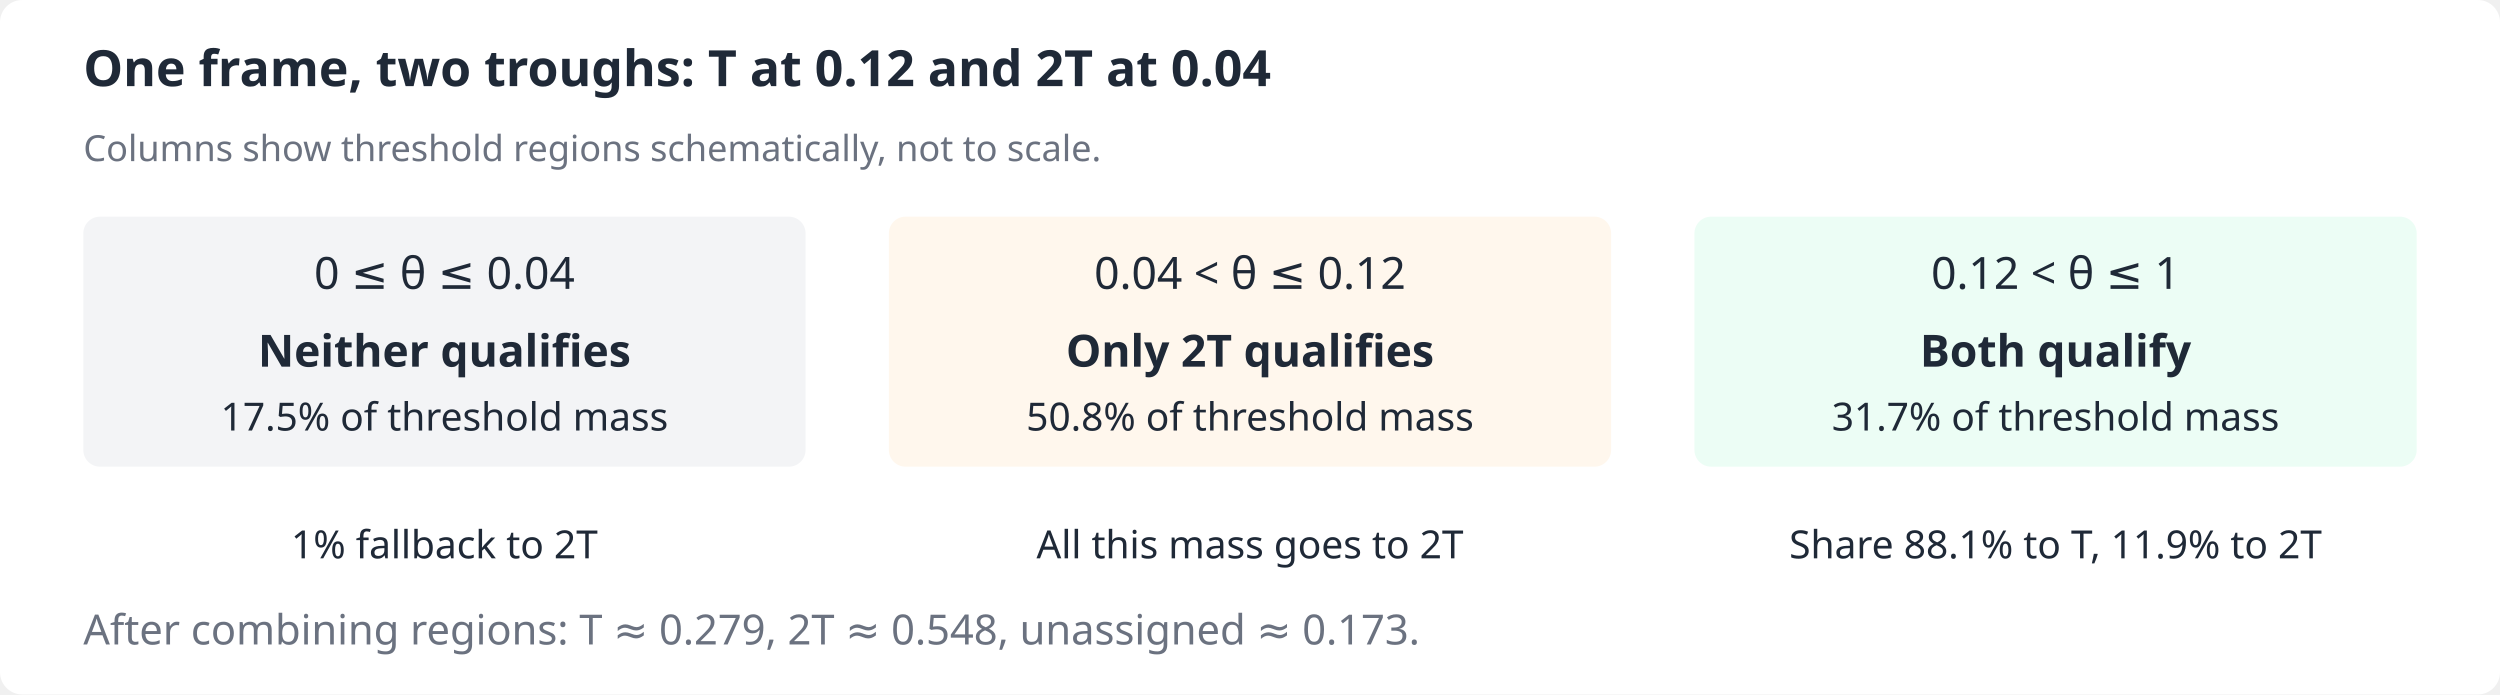
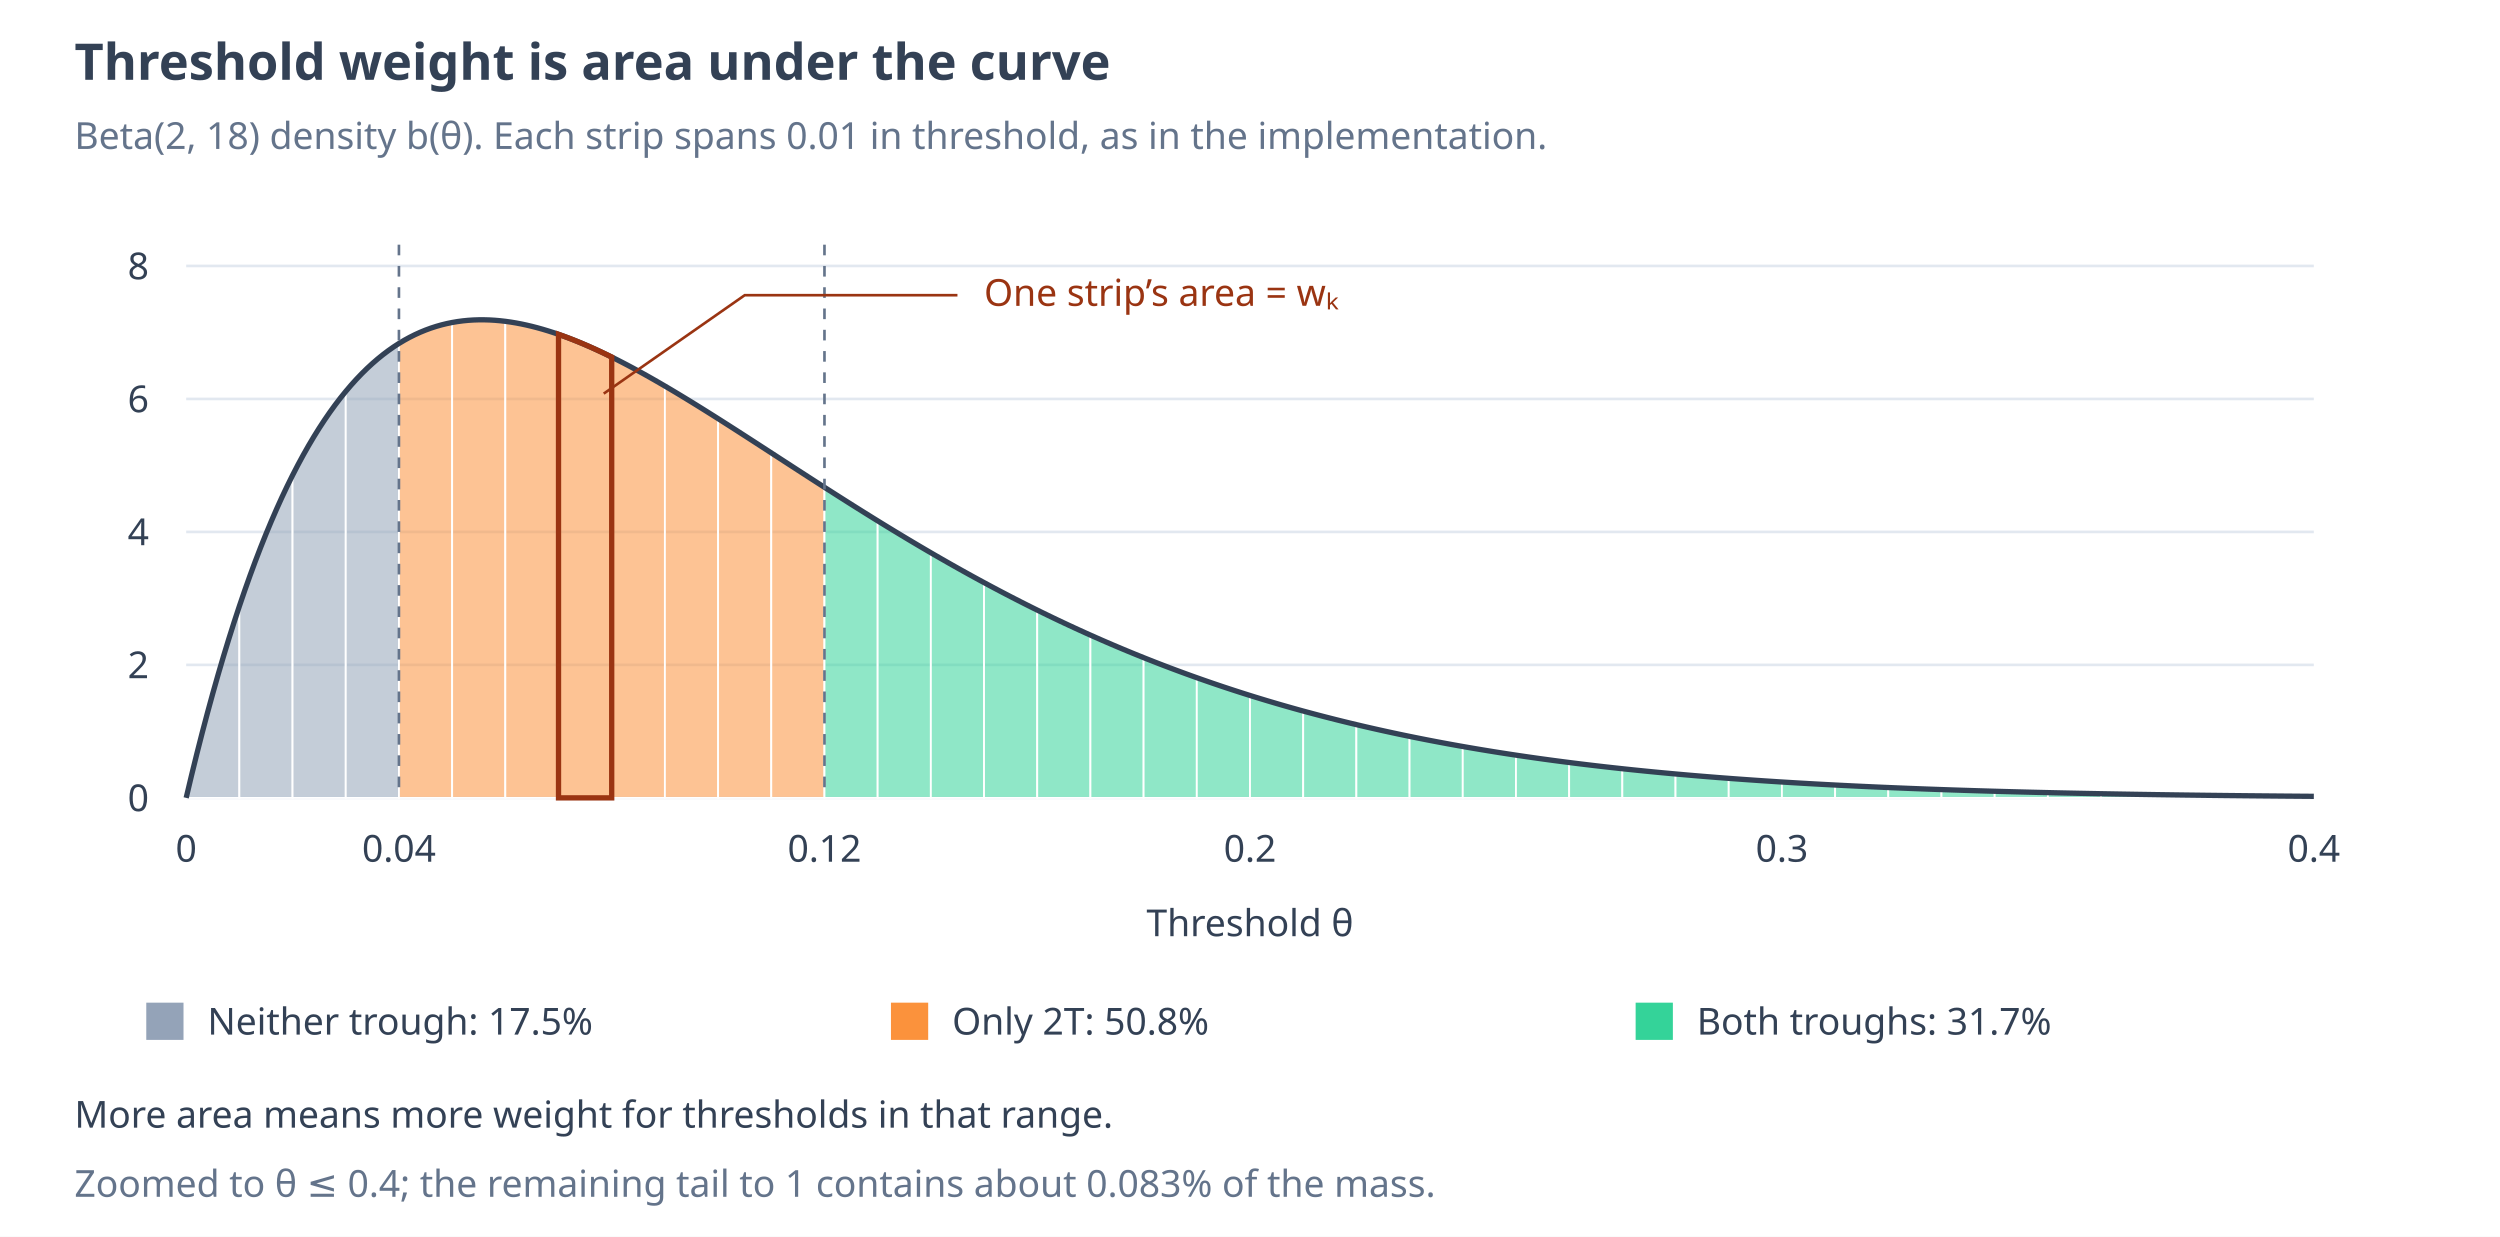
- <svg xmlns="http://www.w3.org/2000/svg" width="900" height="250" viewBox="0 0 900 250" role="img" aria-labelledby="title desc">
-   <rect width="900" height="250" rx="8" fill="white" />
-   <g font-family="sans-serif" fill="#1f2937">
-     <text x="30" y="31" font-size="18" font-weight="bold">One frame, two troughs: T at 0.12 and 2T at 0.04</text>
-     <text x="30" y="58" font-size="13" fill="#6b7280">Columns show threshold regions schematically, not to scale.</text>
-     <rect x="30" y="78" width="260" height="90" rx="6" fill="#f3f4f6" />
-     <rect x="320" y="78" width="260" height="90" rx="6" fill="#fff7ed" />
-     <rect x="610" y="78" width="260" height="90" rx="6" fill="#ecfdf5" />
-     <g text-anchor="middle" font-size="16">
-       <text x="160" y="104">0 ≤ θ ≤ 0.04</text>
-       <text x="450" y="104">0.04 &lt; θ ≤ 0.12</text>
-       <text x="740" y="104">0.12 &lt; θ ≤ 1</text>
-       <text x="160" y="132" font-weight="bold">Neither qualifies</text>
-       <text x="450" y="132" font-weight="bold">Only 2T qualifies</text>
-       <text x="740" y="132" font-weight="bold">Both qualify</text>
-       <text x="160" y="155" font-size="14">17.5% of threshold mass</text>
-       <text x="450" y="155" font-size="14">50.8% of threshold mass</text>
-       <text x="740" y="155" font-size="14">31.7% of threshold mass</text>
-       <text x="160" y="201" font-size="14">1% fallback to 2T</text>
-       <text x="450" y="201" font-size="14">All this mass goes to 2T</text>
-       <text x="740" y="201" font-size="14">Share 88.1% to T, 11.9% to 2T</text>
-     </g>
-     <text x="30" y="232" font-size="15" fill="#6b7280">After combining regions: T ≈ 0.279, 2T ≈ 0.548, unassigned ≈ 0.173.</text>
+ <svg xmlns="http://www.w3.org/2000/svg" width="940" height="465" viewBox="0 0 940 465" role="img" aria-labelledby="title desc">
+   <rect width="940" height="465" fill="white" />
+   <g font-family="sans-serif" font-size="14" fill="#334155">
+     <text x="28" y="30" font-size="19" font-weight="bold">Threshold weight is area under the curve</text>
+     <text x="28" y="56" fill="#64748b">Beta(2, 18) density b(θ). Each strip spans 0.01 in threshold, as in the implementation.</text>
+     <path d="M70 300H870" stroke="#e2e8f0" />
+     <text x="56" y="305" text-anchor="end">0</text>
+     <path d="M70 250H870" stroke="#e2e8f0" />
+     <text x="56" y="255" text-anchor="end">2</text>
+     <path d="M70 200H870" stroke="#e2e8f0" />
+     <text x="56" y="205" text-anchor="end">4</text>
+     <path d="M70 150H870" stroke="#e2e8f0" />
+     <text x="56" y="155" text-anchor="end">6</text>
+     <path d="M70 100H870" stroke="#e2e8f0" />
+     <text x="56" y="105" text-anchor="end">8</text>
+     <path d="M70.000 300.000L70.000 300.000L72.500 289.537L75.000 279.515L77.500 269.921L80.000 260.742L82.500 251.965L85.000 243.578L87.500 235.570L90.000 227.928L90.000 300.000Z" fill="#94a3b8" fill-opacity="0.55" stroke="white" stroke-width="0.7" />
+     <path d="M90.000 300.000L90.000 227.928L92.500 220.642L95.000 213.701L97.500 207.093L100.000 200.809L102.500 194.838L105.000 189.170L107.500 183.796L110.000 178.706L110.000 300.000Z" fill="#94a3b8" fill-opacity="0.55" stroke="white" stroke-width="0.7" />
+     <path d="M110.000 300.000L110.000 178.706L112.500 173.891L115.000 169.343L117.500 165.052L120.000 161.010L122.500 157.208L125.000 153.640L127.500 150.297L130.000 147.171L130.000 300.000Z" fill="#94a3b8" fill-opacity="0.55" stroke="white" stroke-width="0.7" />
+     <path d="M130.000 300.000L130.000 147.171L132.500 144.255L135.000 141.541L137.500 139.024L140.000 136.695L142.500 134.549L145.000 132.579L147.500 130.778L150.000 129.141L150.000 300.000Z" fill="#94a3b8" fill-opacity="0.55" stroke="white" stroke-width="0.7" />
+     <path d="M150.000 300.000L150.000 129.141L152.500 127.662L155.000 126.334L157.500 125.153L160.000 124.112L162.500 123.207L165.000 122.432L167.500 121.783L170.000 121.254L170.000 300.000Z" fill="#fb923c" fill-opacity="0.55" stroke="white" stroke-width="0.7" />
+     <path d="M170.000 300.000L170.000 121.254L172.500 120.840L175.000 120.538L177.500 120.343L180.000 120.250L182.500 120.255L185.000 120.354L187.500 120.544L190.000 120.819L190.000 300.000Z" fill="#fb923c" fill-opacity="0.55" stroke="white" stroke-width="0.7" />
+     <path d="M190.000 300.000L190.000 120.819L192.500 121.178L195.000 121.615L197.500 122.128L200.000 122.713L202.500 123.367L205.000 124.086L207.500 124.868L210.000 125.709L210.000 300.000Z" fill="#fb923c" fill-opacity="0.55" stroke="white" stroke-width="0.7" />
+     <path d="M210.000 300.000L210.000 125.709L212.500 126.607L215.000 127.559L217.500 128.562L220.000 129.613L222.500 130.710L225.000 131.850L227.500 133.032L230.000 134.252L230.000 300.000Z" fill="#fb923c" fill-opacity="0.55" stroke="white" stroke-width="0.7" />
+     <path d="M230.000 300.000L230.000 134.252L232.500 135.508L235.000 136.799L237.500 138.122L240.000 139.475L242.500 140.856L245.000 142.263L247.500 143.695L250.000 145.150L250.000 300.000Z" fill="#fb923c" fill-opacity="0.55" stroke="white" stroke-width="0.7" />
+     <path d="M250.000 300.000L250.000 145.150L252.500 146.625L255.000 148.120L257.500 149.633L260.000 151.161L262.500 152.705L265.000 154.262L267.500 155.831L270.000 157.410L270.000 300.000Z" fill="#fb923c" fill-opacity="0.55" stroke="white" stroke-width="0.7" />
+     <path d="M270.000 300.000L270.000 157.410L272.500 158.999L275.000 160.596L277.500 162.200L280.000 163.809L282.500 165.424L285.000 167.042L287.500 168.663L290.000 170.285L290.000 300.000Z" fill="#fb923c" fill-opacity="0.55" stroke="white" stroke-width="0.7" />
+     <path d="M290.000 300.000L290.000 170.285L292.500 171.909L295.000 173.532L297.500 175.154L300.000 176.775L302.500 178.393L305.000 180.007L307.500 181.618L310.000 183.224L310.000 300.000Z" fill="#fb923c" fill-opacity="0.55" stroke="white" stroke-width="0.7" />
+     <path d="M310.000 300.000L310.000 183.224L312.500 184.825L315.000 186.420L317.500 188.008L320.000 189.589L322.500 191.162L325.000 192.727L327.500 194.284L330.000 195.831L330.000 300.000Z" fill="#34d399" fill-opacity="0.55" stroke="white" stroke-width="0.7" />
+     <path d="M330.000 300.000L330.000 195.831L332.500 197.369L335.000 198.897L337.500 200.415L340.000 201.922L342.500 203.417L345.000 204.902L347.500 206.374L350.000 207.835L350.000 300.000Z" fill="#34d399" fill-opacity="0.55" stroke="white" stroke-width="0.7" />
+     <path d="M350.000 300.000L350.000 207.835L352.500 209.283L355.000 210.719L357.500 212.141L360.000 213.551L362.500 214.948L365.000 216.331L367.500 217.701L370.000 219.057L370.000 300.000Z" fill="#34d399" fill-opacity="0.55" stroke="white" stroke-width="0.7" />
+     <path d="M370.000 300.000L370.000 219.057L372.500 220.399L375.000 221.727L377.500 223.041L380.000 224.341L382.500 225.626L385.000 226.897L387.500 228.153L390.000 229.395L390.000 300.000Z" fill="#34d399" fill-opacity="0.55" stroke="white" stroke-width="0.7" />
+     <path d="M390.000 300.000L390.000 229.395L392.500 230.622L395.000 231.835L397.500 233.033L400.000 234.216L402.500 235.384L405.000 236.538L407.500 237.677L410.000 238.801L410.000 300.000Z" fill="#34d399" fill-opacity="0.55" stroke="white" stroke-width="0.7" />
+     <path d="M410.000 300.000L410.000 238.801L412.500 239.911L415.000 241.006L417.500 242.086L420.000 243.151L422.500 244.202L425.000 245.239L427.500 246.260L430.000 247.268L430.000 300.000Z" fill="#34d399" fill-opacity="0.55" stroke="white" stroke-width="0.7" />
+     <path d="M430.000 300.000L430.000 247.268L432.500 248.261L435.000 249.240L437.500 250.205L440.000 251.155L442.500 252.092L445.000 253.014L447.500 253.923L450.000 254.818L450.000 300.000Z" fill="#34d399" fill-opacity="0.55" stroke="white" stroke-width="0.7" />
+     <path d="M450.000 300.000L450.000 254.818L452.500 255.699L455.000 256.567L457.500 257.421L460.000 258.262L462.500 259.090L465.000 259.904L467.500 260.706L470.000 261.494L470.000 300.000Z" fill="#34d399" fill-opacity="0.55" stroke="white" stroke-width="0.7" />
+     <path d="M470.000 300.000L470.000 261.494L472.500 262.270L475.000 263.033L477.500 263.784L480.000 264.522L482.500 265.248L485.000 265.961L487.500 266.663L490.000 267.353L490.000 300.000Z" fill="#34d399" fill-opacity="0.55" stroke="white" stroke-width="0.7" />
+     <path d="M490.000 300.000L490.000 267.353L492.500 268.031L495.000 268.697L497.500 269.352L500.000 269.995L502.500 270.628L505.000 271.249L507.500 271.859L510.000 272.458L510.000 300.000Z" fill="#34d399" fill-opacity="0.55" stroke="white" stroke-width="0.7" />
+     <path d="M510.000 300.000L510.000 272.458L512.500 273.046L515.000 273.624L517.500 274.192L520.000 274.749L522.500 275.296L525.000 275.833L527.500 276.360L530.000 276.877L530.000 300.000Z" fill="#34d399" fill-opacity="0.55" stroke="white" stroke-width="0.7" />
+     <path d="M530.000 300.000L530.000 276.877L532.500 277.385L535.000 277.883L537.500 278.372L540.000 278.852L542.500 279.322L545.000 279.783L547.500 280.236L550.000 280.680L550.000 300.000Z" fill="#34d399" fill-opacity="0.55" stroke="white" stroke-width="0.7" />
+     <path d="M550.000 300.000L550.000 280.680L552.500 281.115L555.000 281.542L557.500 281.961L560.000 282.371L562.500 282.773L565.000 283.167L567.500 283.554L570.000 283.933L570.000 300.000Z" fill="#34d399" fill-opacity="0.55" stroke="white" stroke-width="0.7" />
+     <path d="M570.000 300.000L570.000 283.933L572.500 284.304L575.000 284.667L577.500 285.024L580.000 285.373L582.500 285.715L585.000 286.050L587.500 286.378L590.000 286.699L590.000 300.000Z" fill="#34d399" fill-opacity="0.55" stroke="white" stroke-width="0.7" />
+     <path d="M590.000 300.000L590.000 286.699L592.500 287.014L595.000 287.322L597.500 287.624L600.000 287.919L602.500 288.208L605.000 288.491L607.500 288.769L610.000 289.040L610.000 300.000Z" fill="#34d399" fill-opacity="0.55" stroke="white" stroke-width="0.7" />
+     <path d="M610.000 300.000L610.000 289.040L612.500 289.305L615.000 289.565L617.500 289.819L620.000 290.068L622.500 290.311L625.000 290.549L627.500 290.782L630.000 291.010L630.000 300.000Z" fill="#34d399" fill-opacity="0.55" stroke="white" stroke-width="0.7" />
+     <path d="M630.000 300.000L630.000 291.010L632.500 291.232L635.000 291.450L637.500 291.663L640.000 291.871L642.500 292.075L645.000 292.274L647.500 292.469L650.000 292.659L650.000 300.000Z" fill="#34d399" fill-opacity="0.55" stroke="white" stroke-width="0.7" />
+     <path d="M650.000 300.000L650.000 292.659L652.500 292.845L655.000 293.027L657.500 293.204L660.000 293.378L662.500 293.547L665.000 293.713L667.500 293.875L670.000 294.033L670.000 300.000Z" fill="#34d399" fill-opacity="0.55" stroke="white" stroke-width="0.7" />
+     <path d="M670.000 300.000L670.000 294.033L672.500 294.187L675.000 294.338L677.500 294.486L680.000 294.630L682.500 294.770L685.000 294.907L687.500 295.041L690.000 295.172L690.000 300.000Z" fill="#34d399" fill-opacity="0.55" stroke="white" stroke-width="0.7" />
+     <path d="M690.000 300.000L690.000 295.172L692.500 295.300L695.000 295.424L697.500 295.546L700.000 295.665L702.500 295.781L705.000 295.894L707.500 296.004L710.000 296.112L710.000 300.000Z" fill="#34d399" fill-opacity="0.55" stroke="white" stroke-width="0.7" />
+     <path d="M710.000 300.000L710.000 296.112L712.500 296.217L715.000 296.319L717.500 296.419L720.000 296.517L722.500 296.612L725.000 296.704L727.500 296.795L730.000 296.883L730.000 300.000Z" fill="#34d399" fill-opacity="0.55" stroke="white" stroke-width="0.7" />
+     <path d="M730.000 300.000L730.000 296.883L732.500 296.969L735.000 297.053L737.500 297.134L740.000 297.214L742.500 297.292L745.000 297.367L747.500 297.441L750.000 297.513L750.000 300.000Z" fill="#34d399" fill-opacity="0.55" stroke="white" stroke-width="0.7" />
+     <path d="M750.000 300.000L750.000 297.513L752.500 297.583L755.000 297.651L757.500 297.718L760.000 297.782L762.500 297.845L765.000 297.907L767.500 297.967L770.000 298.025L770.000 300.000Z" fill="#34d399" fill-opacity="0.55" stroke="white" stroke-width="0.7" />
+     <path d="M770.000 300.000L770.000 298.025L772.500 298.082L775.000 298.137L777.500 298.191L780.000 298.243L782.500 298.294L785.000 298.344L787.500 298.392L790.000 298.439L790.000 300.000Z" fill="#34d399" fill-opacity="0.55" stroke="white" stroke-width="0.7" />
+     <path d="M790.000 300.000L790.000 298.439L792.500 298.485L795.000 298.530L797.500 298.573L800.000 298.615L802.500 298.656L805.000 298.696L807.500 298.735L810.000 298.773L810.000 300.000Z" fill="#34d399" fill-opacity="0.55" stroke="white" stroke-width="0.7" />
+     <path d="M810.000 300.000L810.000 298.773L812.500 298.809L815.000 298.845L817.500 298.880L820.000 298.914L822.500 298.947L825.000 298.978L827.500 299.010L830.000 299.040L830.000 300.000Z" fill="#34d399" fill-opacity="0.55" stroke="white" stroke-width="0.7" />
+     <path d="M830.000 300.000L830.000 299.040L832.500 299.069L835.000 299.098L837.500 299.125L840.000 299.152L842.500 299.178L845.000 299.204L847.500 299.228L850.000 299.252L850.000 300.000Z" fill="#34d399" fill-opacity="0.55" stroke="white" stroke-width="0.7" />
+     <path d="M850.000 300.000L850.000 299.252L852.500 299.276L855.000 299.298L857.500 299.320L860.000 299.342L862.500 299.362L865.000 299.383L867.500 299.402L870.000 299.421L870.000 300.000Z" fill="#34d399" fill-opacity="0.55" stroke="white" stroke-width="0.7" />
+     <path d="M70.000 300.000L72.000 291.594L74.000 283.472L76.000 275.627L78.000 268.053L80.000 260.742L82.000 253.689L84.000 246.887L86.000 240.330L88.000 234.013L90.000 227.928L92.000 222.072L94.000 216.437L96.000 211.018L98.000 205.811L100.000 200.809L102.000 196.007L104.000 191.401L106.000 186.986L108.000 182.755L110.000 178.706L112.000 174.833L114.000 171.131L116.000 167.596L118.000 164.224L120.000 161.010L122.000 157.950L124.000 155.040L126.000 152.276L128.000 149.654L130.000 147.171L132.000 144.821L134.000 142.603L136.000 140.511L138.000 138.543L140.000 136.695L142.000 134.964L144.000 133.346L146.000 131.839L148.000 130.438L150.000 129.141L152.000 127.945L154.000 126.847L156.000 125.844L158.000 124.934L160.000 124.112L162.000 123.377L164.000 122.727L166.000 122.158L168.000 121.667L170.000 121.254L172.000 120.914L174.000 120.646L176.000 120.447L178.000 120.316L180.000 120.250L182.000 120.246L184.000 120.303L186.000 120.419L188.000 120.592L190.000 120.819L192.000 121.100L194.000 121.431L196.000 121.811L198.000 122.239L200.000 122.713L202.000 123.231L204.000 123.791L206.000 124.391L208.000 125.032L210.000 125.709L212.000 126.423L214.000 127.172L216.000 127.954L218.000 128.768L220.000 129.613L222.000 130.487L224.000 131.389L226.000 132.318L228.000 133.273L230.000 134.252L232.000 135.254L234.000 136.279L236.000 137.324L238.000 138.390L240.000 139.475L242.000 140.577L244.000 141.697L246.000 142.833L248.000 143.984L250.000 145.150L252.000 146.328L254.000 147.520L256.000 148.723L258.000 149.937L260.000 151.161L262.000 152.395L264.000 153.638L266.000 154.888L268.000 156.146L270.000 157.410L272.000 158.680L274.000 159.956L276.000 161.237L278.000 162.521L280.000 163.809L282.000 165.101L284.000 166.394L286.000 167.690L288.000 168.987L290.000 170.285L292.000 171.584L294.000 172.883L296.000 174.181L298.000 175.479L300.000 176.775L302.000 178.069L304.000 179.362L306.000 180.652L308.000 181.940L310.000 183.224L312.000 184.505L314.000 185.782L316.000 187.056L318.000 188.325L320.000 189.589L322.000 190.848L324.000 192.102L326.000 193.351L328.000 194.594L330.000 195.831L332.000 197.063L334.000 198.287L336.000 199.505L338.000 200.717L340.000 201.922L342.000 203.119L344.000 204.309L346.000 205.492L348.000 206.667L350.000 207.835L352.000 208.994L354.000 210.146L356.000 211.289L358.000 212.425L360.000 213.551L362.000 214.670L364.000 215.780L366.000 216.881L368.000 217.973L370.000 219.057L372.000 220.132L374.000 221.198L376.000 222.254L378.000 223.302L380.000 224.341L382.000 225.370L384.000 226.390L386.000 227.401L388.000 228.403L390.000 229.395L392.000 230.378L394.000 231.352L396.000 232.316L398.000 233.271L400.000 234.216L402.000 235.152L404.000 236.078L406.000 236.995L408.000 237.903L410.000 238.801L412.000 239.690L414.000 240.569L416.000 241.439L418.000 242.300L420.000 243.151L422.000 243.993L424.000 244.826L426.000 245.649L428.000 246.463L430.000 247.268L432.000 248.064L434.000 248.850L436.000 249.628L438.000 250.396L440.000 251.155L442.000 251.906L444.000 252.647L446.000 253.380L448.000 254.103L450.000 254.818L452.000 255.524L454.000 256.222L456.000 256.910L458.000 257.590L460.000 258.262L462.000 258.925L464.000 259.580L466.000 260.226L468.000 260.864L470.000 261.494L472.000 262.116L474.000 262.729L476.000 263.335L478.000 263.932L480.000 264.522L482.000 265.103L484.000 265.677L486.000 266.243L488.000 266.802L490.000 267.353L492.000 267.896L494.000 268.432L496.000 268.960L498.000 269.482L500.000 269.995L502.000 270.502L504.000 271.001L506.000 271.494L508.000 271.979L510.000 272.458L512.000 272.930L514.000 273.394L516.000 273.853L518.000 274.304L520.000 274.749L522.000 275.187L524.000 275.619L526.000 276.045L528.000 276.464L530.000 276.877L532.000 277.284L534.000 277.685L536.000 278.080L538.000 278.469L540.000 278.852L542.000 279.229L544.000 279.600L546.000 279.966L548.000 280.326L550.000 280.680L552.000 281.029L554.000 281.372L556.000 281.710L558.000 282.043L560.000 282.371L562.000 282.693L564.000 283.011L566.000 283.323L568.000 283.630L570.000 283.933L572.000 284.230L574.000 284.523L576.000 284.811L578.000 285.094L580.000 285.373L582.000 285.647L584.000 285.917L586.000 286.182L588.000 286.443L590.000 286.699L592.000 286.951L594.000 287.200L596.000 287.443L598.000 287.683L600.000 287.919L602.000 288.151L604.000 288.379L606.000 288.603L608.000 288.823L610.000 289.040L612.000 289.253L614.000 289.462L616.000 289.667L618.000 289.869L620.000 290.068L622.000 290.263L624.000 290.455L626.000 290.643L628.000 290.828L630.000 291.010L632.000 291.188L634.000 291.364L636.000 291.536L638.000 291.705L640.000 291.871L642.000 292.035L644.000 292.195L646.000 292.353L648.000 292.507L650.000 292.659L652.000 292.808L654.000 292.954L656.000 293.098L658.000 293.239L660.000 293.378L662.000 293.514L664.000 293.647L666.000 293.778L668.000 293.907L670.000 294.033L672.000 294.157L674.000 294.278L676.000 294.398L678.000 294.515L680.000 294.630L682.000 294.742L684.000 294.853L686.000 294.961L688.000 295.068L690.000 295.172L692.000 295.274L694.000 295.375L696.000 295.473L698.000 295.570L700.000 295.665L702.000 295.758L704.000 295.849L706.000 295.938L708.000 296.026L710.000 296.112L712.000 296.196L714.000 296.278L716.000 296.359L718.000 296.439L720.000 296.517L722.000 296.593L724.000 296.668L726.000 296.741L728.000 296.813L730.000 296.883L732.000 296.952L734.000 297.019L736.000 297.086L738.000 297.150L740.000 297.214L742.000 297.276L744.000 297.337L746.000 297.397L748.000 297.456L750.000 297.513L752.000 297.569L754.000 297.624L756.000 297.678L758.000 297.731L760.000 297.782L762.000 297.833L764.000 297.883L766.000 297.931L768.000 297.979L770.000 298.025L772.000 298.071L774.000 298.115L776.000 298.159L778.000 298.201L780.000 298.243L782.000 298.284L784.000 298.324L786.000 298.363L788.000 298.402L790.000 298.439L792.000 298.476L794.000 298.512L796.000 298.547L798.000 298.581L800.000 298.615L802.000 298.648L804.000 298.680L806.000 298.712L808.000 298.743L810.000 298.773L812.000 298.802L814.000 298.831L816.000 298.859L818.000 298.887L820.000 298.914L822.000 298.940L824.000 298.966L826.000 298.991L828.000 299.016L830.000 299.040L832.000 299.063L834.000 299.086L836.000 299.109L838.000 299.131L840.000 299.152L842.000 299.173L844.000 299.194L846.000 299.214L848.000 299.233L850.000 299.252L852.000 299.271L854.000 299.289L856.000 299.307L858.000 299.325L860.000 299.342L862.000 299.358L864.000 299.375L866.000 299.390L868.000 299.406L870.000 299.421" fill="none" stroke="#334155" stroke-width="2" />
+     <path d="M150.0 92V300" stroke="#64748b" stroke-dasharray="4 4" />
+     <path d="M310.0 92V300" stroke="#64748b" stroke-dasharray="4 4" />
+     <text x="70" y="324" text-anchor="middle">0</text>
+     <text x="150.0" y="324" text-anchor="middle">0.04</text>
+     <text x="310.0" y="324" text-anchor="middle">0.12</text>
+     <text x="470.0" y="324" text-anchor="middle">0.2</text>
+     <text x="670.0" y="324" text-anchor="middle">0.3</text>
+     <text x="870.0" y="324" text-anchor="middle">0.4</text>
+     <path d="M210.000 300.000L210.000 125.709L212.500 126.607L215.000 127.559L217.500 128.562L220.000 129.613L222.500 130.710L225.000 131.850L227.500 133.032L230.000 134.252L230.000 300.000Z" fill="none" stroke="#9a3412" stroke-width="2" />
+     <path d="M360 111H280L227 148" fill="none" stroke="#9a3412" />
+     <text x="370" y="115" fill="#9a3412">One strip’s area = wₖ</text>
+     <text x="470" y="352" text-anchor="middle">Threshold θ</text>
+     <rect x="55" y="377" width="14" height="14" fill="#94a3b8" />
+     <text x="78" y="389">Neither trough: 17.5%</text>
+     <rect x="335" y="377" width="14" height="14" fill="#fb923c" />
+     <text x="358" y="389">Only 2T: 50.8%</text>
+     <rect x="615" y="377" width="14" height="14" fill="#34d399" />
+     <text x="638" y="389">Both troughs: 31.7%</text>
+     <text x="28" y="424">More area means more weight for thresholds in that range.</text>
+     <text x="28" y="450" fill="#64748b">Zoomed to θ ≤ 0.4; the remaining tail to 1 contains about 0.083% of the mass.</text>
  </g>
</svg>
